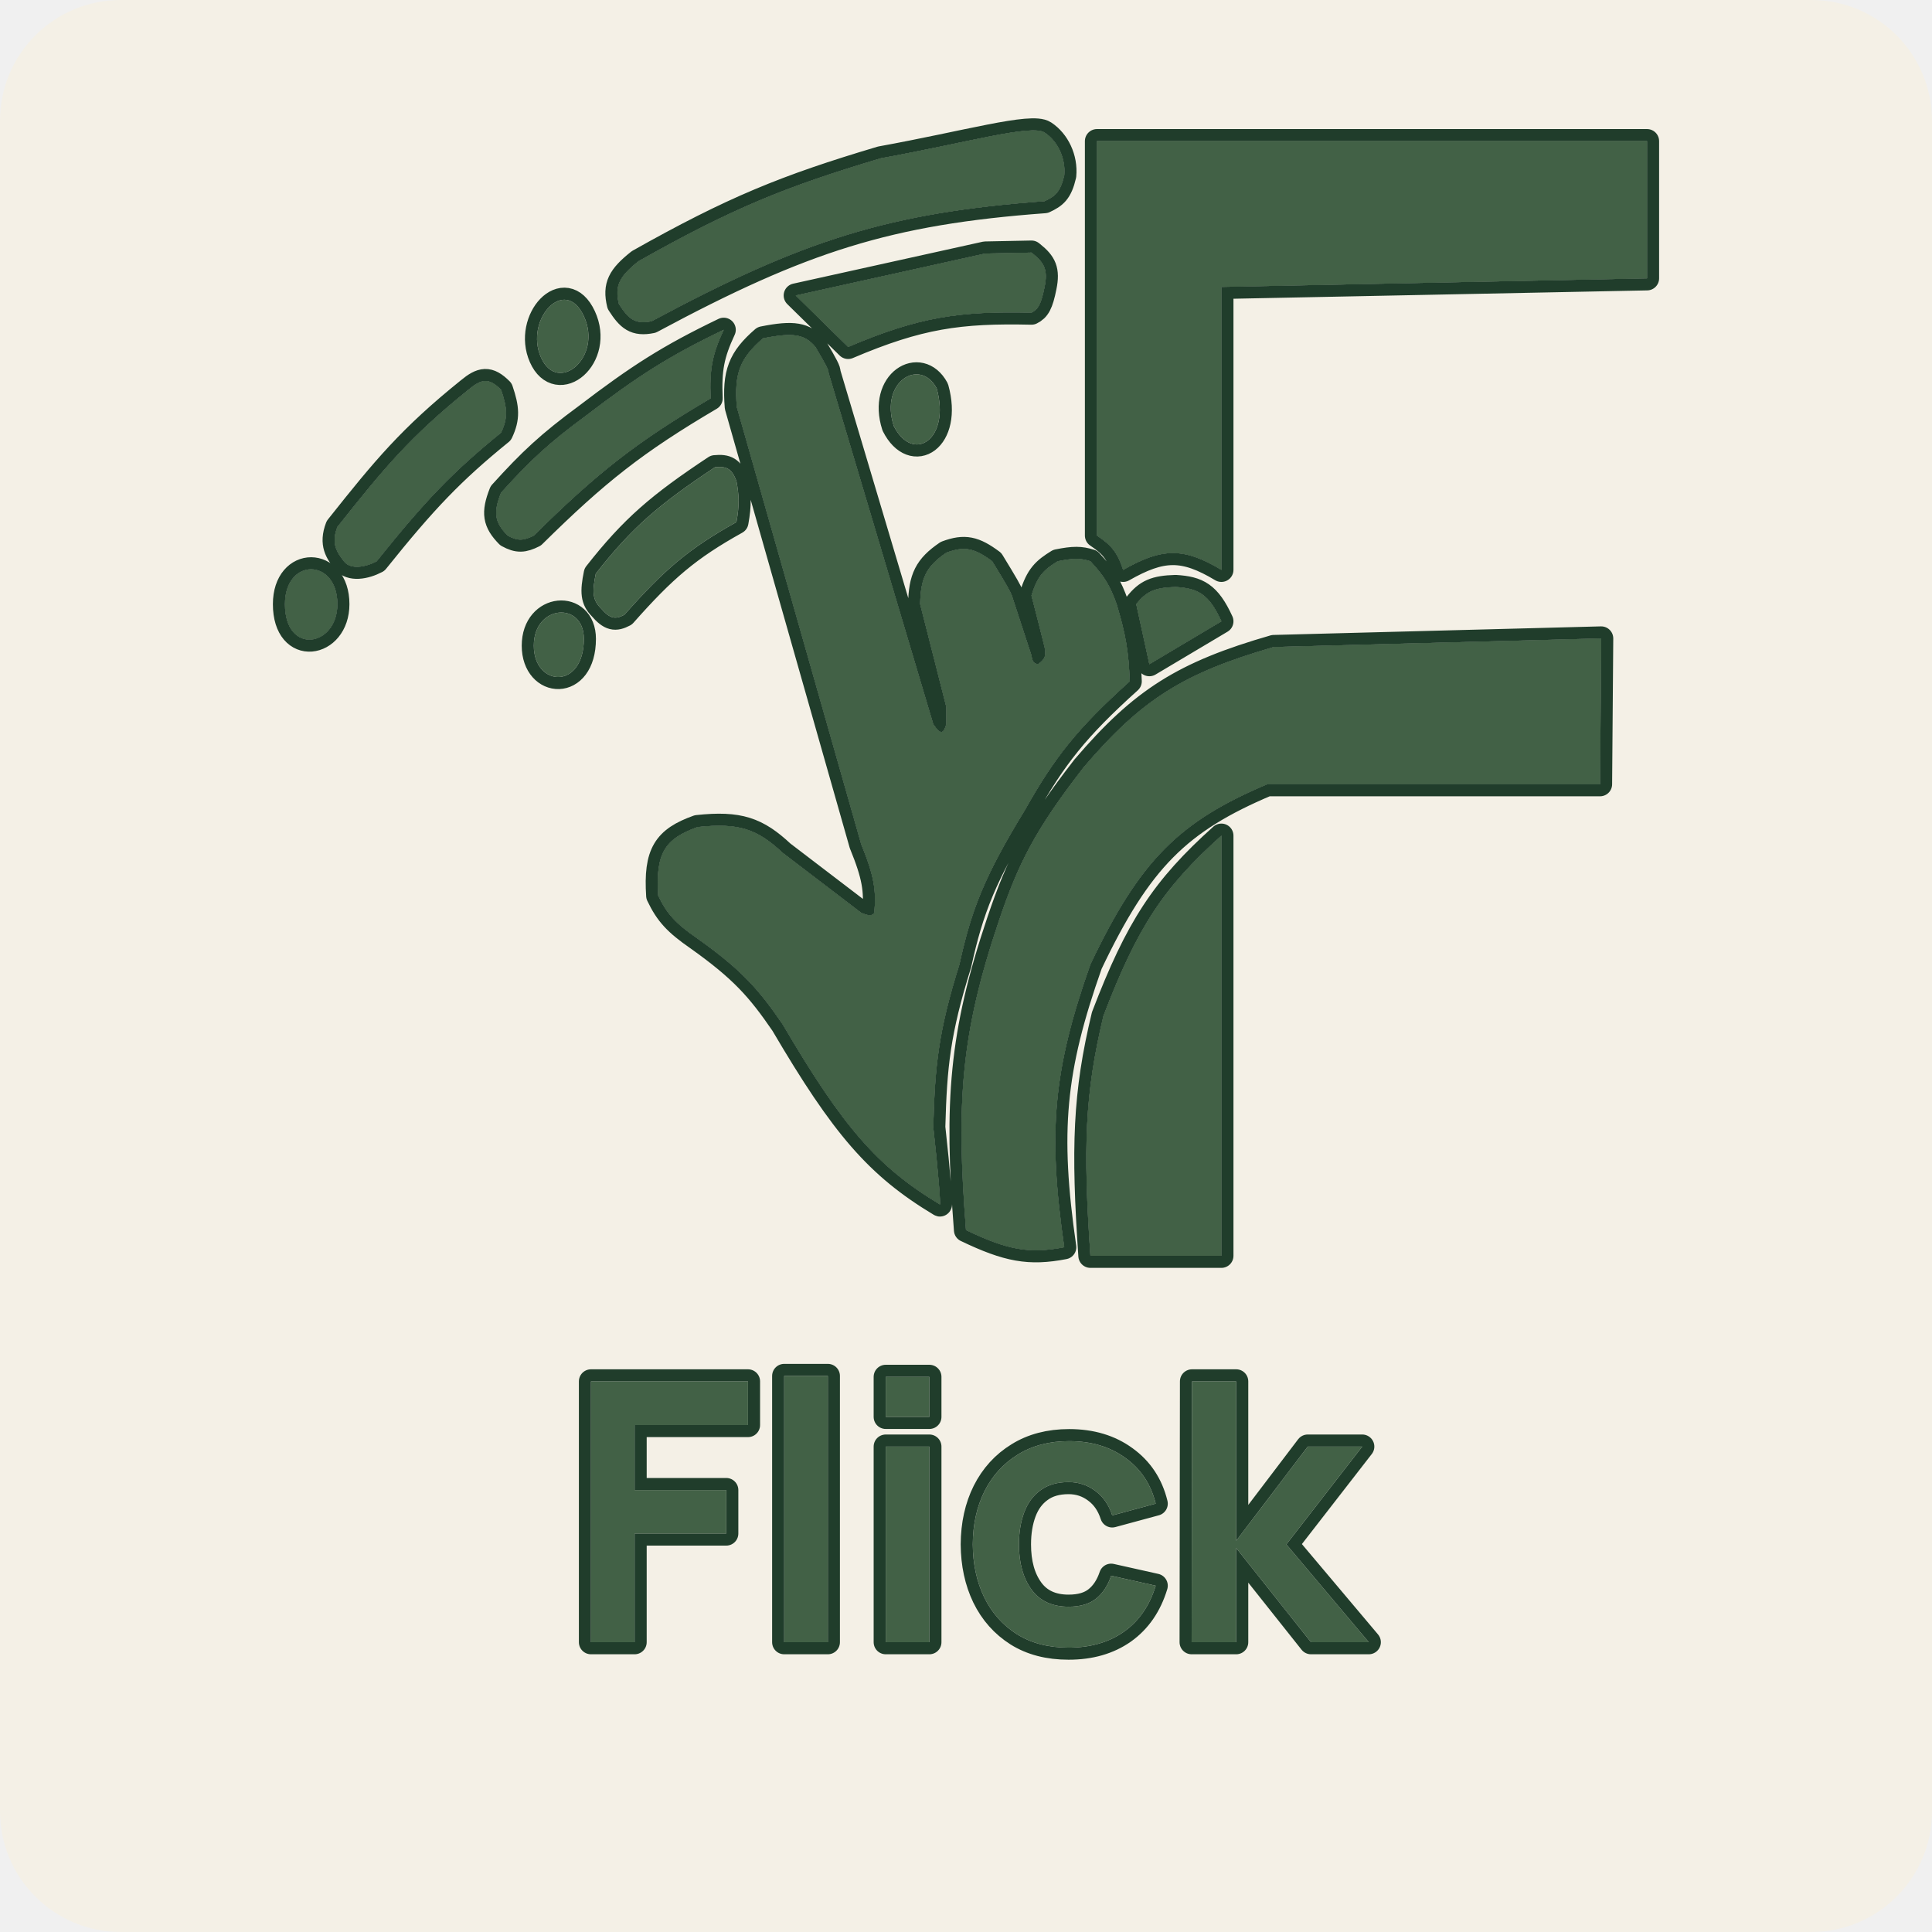
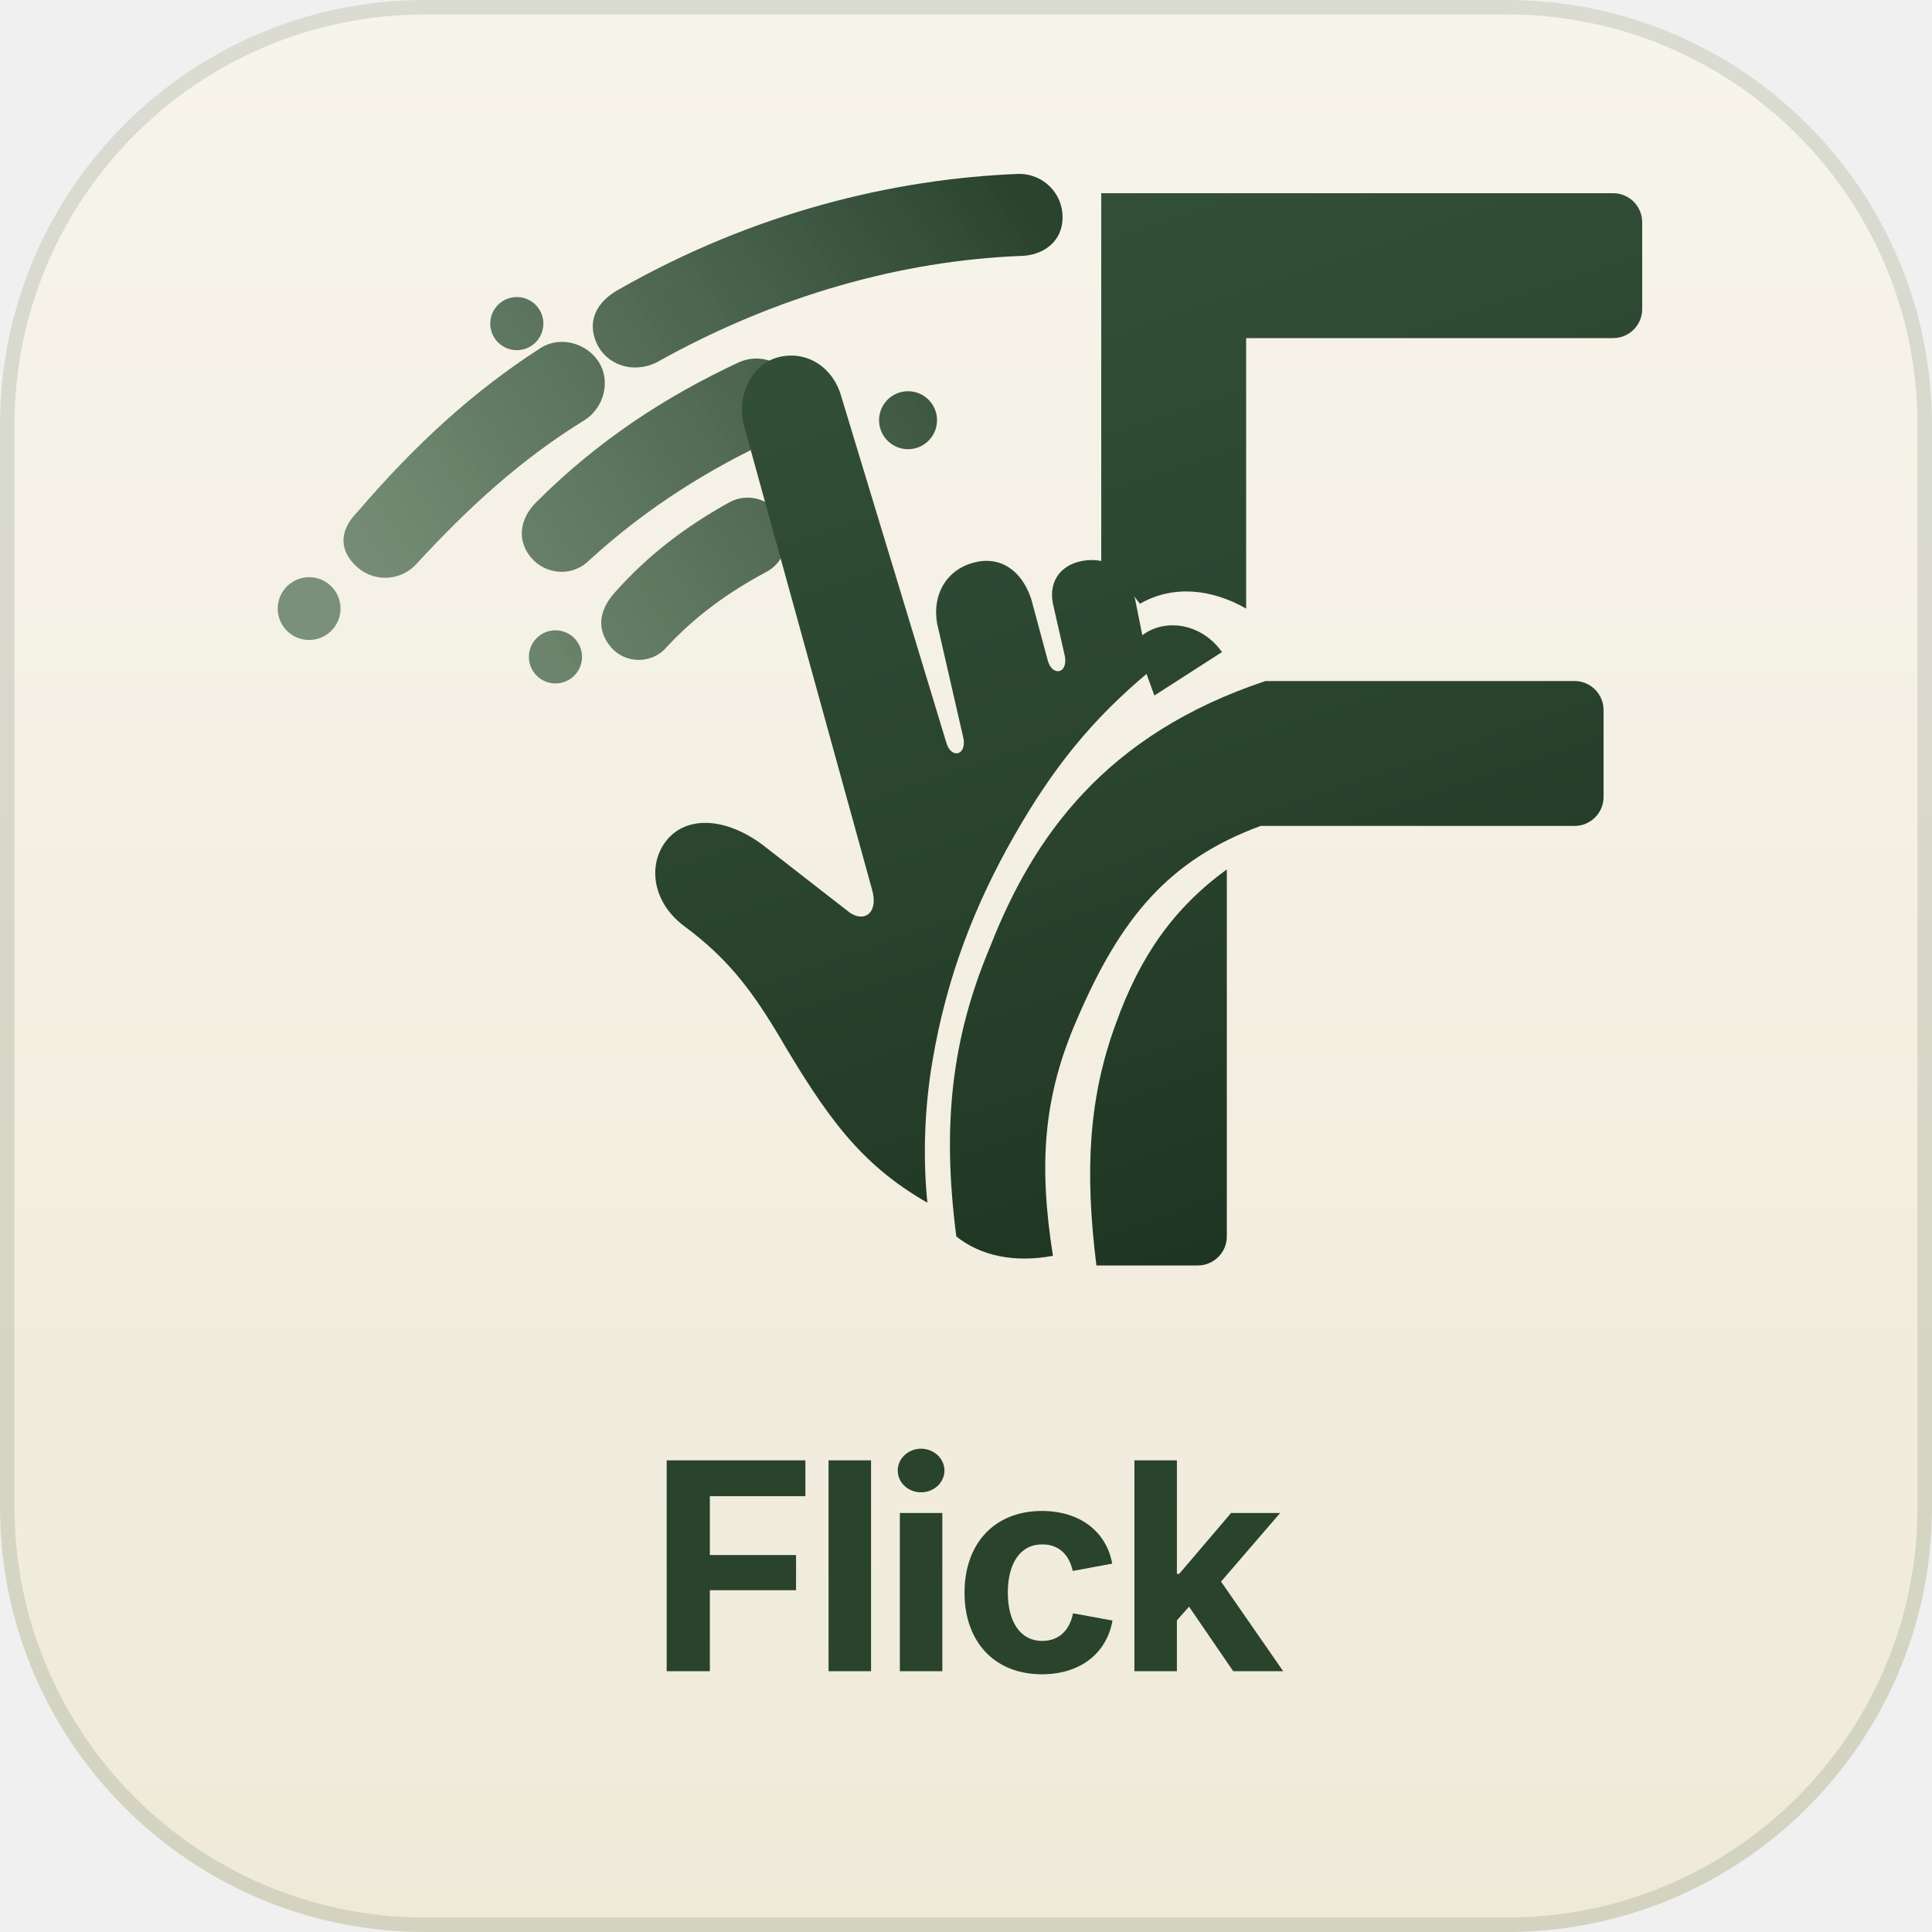
- <svg xmlns="http://www.w3.org/2000/svg" xmlns:xlink="http://www.w3.org/1999/xlink" width="400" height="400" viewBox="0 0 400 400" fill="none">
-   <rect width="400" height="400" rx="25" fill="#F4F0E6" />
-   <use xlink:href="#stroke0_2005_121" fill="#426146" />
-   <mask id="stroke1_2005_121" maskUnits="userSpaceOnUse" x="119" y="282" width="167" height="62" fill="black">
-     <rect fill="white" x="119" y="282" width="167" height="62" />
-     <use xlink:href="#stroke0_2005_121" />
-   </mask>
-   <path d="M122.353 340V286H154.865V295.037H131.39V308.5H150.365V317.5H131.39V340H122.353ZM162.36 340V284.875H171.398V340H162.36ZM183.381 293.35V285.062H192.418V293.35H183.381ZM183.381 340V299.5H192.418V340H183.381ZM221.239 341.125C217.064 341.125 213.501 340.2 210.551 338.35C207.601 336.475 205.339 333.925 203.764 330.7C202.214 327.475 201.426 323.825 201.401 319.75C201.426 315.6 202.239 311.925 203.839 308.725C205.464 305.5 207.764 302.975 210.739 301.15C213.714 299.3 217.251 298.375 221.351 298.375C225.951 298.375 229.839 299.537 233.014 301.862C236.214 304.162 238.301 307.312 239.276 311.312L230.276 313.75C229.576 311.575 228.414 309.887 226.789 308.687C225.164 307.462 223.314 306.85 221.239 306.85C218.889 306.85 216.951 307.412 215.426 308.537C213.901 309.637 212.776 311.162 212.051 313.112C211.326 315.062 210.964 317.275 210.964 319.75C210.964 323.6 211.826 326.712 213.551 329.087C215.276 331.462 217.839 332.65 221.239 332.65C223.639 332.65 225.526 332.1 226.901 331C228.301 329.9 229.351 328.312 230.051 326.237L239.276 328.3C238.026 332.425 235.839 335.6 232.714 337.825C229.589 340.025 225.764 341.125 221.239 341.125ZM246.716 340L246.791 286H255.941V319L270.754 299.5H282.041L266.329 319.75L283.391 340H271.429L255.941 320.5V340H246.716Z" stroke-width="5" stroke-linejoin="round" stroke="#203D2B" mask="url(#stroke1_2005_121)" />
-   <use xlink:href="#stroke11_2005_121" fill="#426146" />
-   <use xlink:href="#stroke11_2005_121" fill="#426146" />
-   <use xlink:href="#stroke2_2005_121" fill="#426146" />
-   <use xlink:href="#stroke2_2005_121" fill="#426146" />
-   <use xlink:href="#stroke3_2005_121" fill="#426146" />
-   <use xlink:href="#stroke3_2005_121" fill="#426146" />
-   <use xlink:href="#stroke4_2005_121" fill="#426146" />
-   <use xlink:href="#stroke4_2005_121" fill="#426146" />
-   <use xlink:href="#stroke5_2005_121" fill="#426146" />
-   <path d="M110.519 133.681C110.519 125.154 120.884 124.444 120.884 132.26C120.884 142.919 110.519 142.208 110.519 133.681Z" fill="#426146" />
-   <path d="M185.043 88.203C182.082 78.966 190.472 73.991 193.927 80.387C196.888 91.046 188.992 96.02 185.043 88.203Z" fill="#426146" />
-   <path d="M112 73.991C108.545 66.175 116.935 56.937 120.884 65.464C124.832 73.991 115.455 81.808 112 73.991Z" fill="#426146" />
-   <use xlink:href="#stroke6_2005_121" fill="#426146" />
-   <use xlink:href="#stroke6_2005_121" fill="#426146" />
-   <use xlink:href="#stroke7_2005_121" fill="#426146" />
-   <use xlink:href="#stroke7_2005_121" fill="#426146" />
-   <use xlink:href="#stroke8_2005_121" fill="#426146" />
-   <use xlink:href="#stroke8_2005_121" fill="#426146" />
-   <use xlink:href="#stroke9_2005_121" fill="#426146" />
-   <use xlink:href="#stroke9_2005_121" fill="#426146" />
-   <use xlink:href="#stroke12_2005_121" fill="#426146" />
-   <use xlink:href="#stroke12_2005_121" fill="#426146" />
-   <use xlink:href="#stroke10_2005_121" fill="#426146" />
-   <use xlink:href="#stroke10_2005_121" fill="#426146" />
-   <mask id="stroke13_2005_121" maskUnits="userSpaceOnUse" x="56" y="24" width="288" height="239" fill="black">
-     <rect fill="white" x="56" y="24" width="288" height="239" />
-     <path d="M59 125.083C59 115.426 69.846 115.503 69.846 125.083C69.846 133.959 59 135.735 59 125.083Z" />
-     <use xlink:href="#stroke2_2005_121" />
-     <use xlink:href="#stroke3_2005_121" />
-     <use xlink:href="#stroke4_2005_121" />
-     <use xlink:href="#stroke5_2005_121" />
-     <path d="M110.519 133.681C110.519 125.154 120.884 124.444 120.884 132.26C120.884 142.919 110.519 142.208 110.519 133.681Z" />
-     <path d="M185.043 88.203C182.082 78.966 190.472 73.991 193.927 80.387C196.888 91.046 188.992 96.02 185.043 88.203Z" />
-     <path d="M112 73.991C108.545 66.175 116.935 56.937 120.884 65.464C124.832 73.991 115.455 81.808 112 73.991Z" />
-     <use xlink:href="#stroke6_2005_121" />
-     <use xlink:href="#stroke7_2005_121" />
-     <use xlink:href="#stroke8_2005_121" />
-     <use xlink:href="#stroke9_2005_121" />
-     <path d="M252.875 260V173.014C240.845 183.817 235.492 191.935 228.471 210.294C224.582 226.449 224.227 237.606 225.76 260H252.875Z" />
-     <use xlink:href="#stroke10_2005_121" />
-   </mask>
-   <path d="M59 125.083C59 115.426 69.846 115.503 69.846 125.083C69.846 133.959 59 135.735 59 125.083ZM103.74 89.579C93.745 97.703 88.097 103.584 77.981 116.207C75.618 117.446 72.558 117.982 71.202 116.207C69.846 114.432 68.49 112.657 69.846 109.106L70.13 108.748C79.434 97.033 84.862 90.449 96.962 80.703C99.694 78.435 101.188 78.145 103.74 80.703C105.03 84.504 105.188 86.488 103.74 89.579ZM147.125 82.478C131.616 91.61 123.653 97.915 110.519 110.881C108.402 111.94 107.213 112.048 105.096 110.881C102.423 108.138 102.084 106.205 103.74 102.005C109.819 95.28 113.61 91.741 121.365 86.028C132.176 77.785 138.387 73.79 149.837 68.276C147.455 73.391 146.86 76.496 147.125 82.478ZM216.269 41.648C183.983 44.032 166.192 49.715 134.923 66.501C131.465 67.201 130.131 66.038 128.144 62.951C127.224 59.144 128.261 57.219 132.212 54.075C151.623 43.135 162.617 38.656 182.375 32.772C200.131 29.553 213.558 25.671 216.269 27.446C218.981 29.221 220.673 32.775 220.337 36.322C219.52 39.81 218.441 40.633 216.269 41.648ZM152.47 108.1C142.571 113.605 137.549 117.942 129.274 127.286C127.382 128.279 126.307 128.159 124.338 125.865C122.713 124.23 122.559 122.616 123.351 118.759C130.903 109.125 136.475 104.384 148.028 96.731C150.463 96.496 151.483 97.026 152.47 99.573C153.013 102.586 153.134 104.381 152.47 108.1ZM110.519 133.681C110.519 125.154 120.884 124.444 120.884 132.26C120.884 142.919 110.519 142.208 110.519 133.681ZM185.043 88.203C182.082 78.966 190.472 73.991 193.927 80.387C196.888 91.046 188.992 96.02 185.043 88.203ZM112 73.991C108.545 66.175 116.935 56.937 120.884 65.464C124.832 73.991 115.455 81.808 112 73.991ZM213.557 64.726C198.624 64.392 190.299 65.573 175.596 71.827L164.75 61.175L203.993 52.49L213.557 52.299C213.64 52.364 213.721 52.427 213.799 52.49C216.246 54.45 216.977 55.929 216.269 59.4C215.543 63.025 214.918 64.049 213.557 64.726ZM237.961 137.51L235.25 125.083C237.348 122.417 239.134 121.653 243.384 121.533C248.012 121.813 250.253 122.915 252.875 128.634L237.961 137.51ZM220.336 258.225C213.086 259.618 208.629 258.805 200 254.674C197.937 228.132 198.953 213.983 206.779 190.766C210.837 178.713 214.333 171.771 224.404 158.812C236.42 144.745 245.061 139.346 263.721 133.959L331.509 132.184L331.272 162.363H262.365C244.226 170.041 236.068 177.955 225.759 199.643C218.068 221.436 216.876 234.248 220.336 258.225ZM144.413 194.317C153.493 200.778 157.018 204.736 162.038 212.069C174.531 233.341 181.608 241.546 194.577 249.349C194.81 249.868 194.259 242.667 193.221 233.372L193.228 233.129C193.571 220.827 194.238 213.663 198.644 199.643C201.134 188.245 203.86 181.342 212.202 167.689C218.333 156.822 222.907 150.956 233.894 141.06C233.668 134.841 233.061 131.344 231.183 125.083C229.822 121.262 228.652 119.313 225.76 116.207C223.751 115.564 222.288 115.543 218.981 116.207C216.232 117.911 214.83 119.103 213.558 123.308C214.702 127.702 215.265 129.949 216.269 133.959C216.603 135.577 216.503 136.408 214.913 137.51C213.958 137.375 213.725 136.902 213.558 135.735L209.49 123.308C209.15 122.41 208.409 121.079 205.423 116.207C201.789 113.503 199.711 113.022 195.933 114.432C191.768 117.275 190.619 119.631 190.51 125.083L195.933 146.386V149.936C195.321 151.91 194.806 152.255 193.221 149.936L171.529 77.152C171.619 76.741 171.124 75.721 168.817 71.827C166.64 69.247 164.363 68.771 157.971 70.051C153.203 74.18 151.988 77.266 152.548 84.253L178.308 174.789C180.984 181.328 181.444 184.357 181.019 188.991C180.529 189.642 179.972 189.688 178.308 188.991L162.038 176.565C156.789 171.663 153.038 170.312 144.413 171.239C137.673 173.657 135.701 176.604 136.279 185.441C138.103 189.259 139.907 191.197 144.413 194.317ZM252.875 260V173.014C240.845 183.817 235.492 191.935 228.471 210.294C224.582 226.449 224.227 237.606 225.76 260H252.875ZM252.875 59.4L341 57.625V29.221H227.115V110.881C230.054 112.858 231.346 114.311 232.538 117.982C240.573 113.406 245.032 113.275 252.875 117.982V59.4Z" stroke-width="5" stroke-linejoin="round" stroke="#203D2B" mask="url(#stroke13_2005_121)" />
+ <svg xmlns="http://www.w3.org/2000/svg" width="400" height="400" viewBox="0 0 400 400" fill="none">
  <defs>
-     <path id="stroke0_2005_121" d="M122.353 340V286H154.865V295.037H131.39V308.5H150.365V317.5H131.39V340H122.353ZM162.36 340V284.875H171.398V340H162.36ZM183.381 293.35V285.062H192.418V293.35H183.381ZM183.381 340V299.5H192.418V340H183.381ZM221.239 341.125C217.064 341.125 213.501 340.2 210.551 338.35C207.601 336.475 205.339 333.925 203.764 330.7C202.214 327.475 201.426 323.825 201.401 319.75C201.426 315.6 202.239 311.925 203.839 308.725C205.464 305.5 207.764 302.975 210.739 301.15C213.714 299.3 217.251 298.375 221.351 298.375C225.951 298.375 229.839 299.537 233.014 301.862C236.214 304.162 238.301 307.312 239.276 311.312L230.276 313.75C229.576 311.575 228.414 309.887 226.789 308.688C225.164 307.462 223.314 306.85 221.239 306.85C218.889 306.85 216.951 307.412 215.426 308.537C213.901 309.638 212.776 311.162 212.051 313.112C211.326 315.062 210.964 317.275 210.964 319.75C210.964 323.6 211.826 326.713 213.551 329.088C215.276 331.463 217.839 332.65 221.239 332.65C223.639 332.65 225.526 332.1 226.901 331C228.301 329.9 229.351 328.312 230.051 326.238L239.276 328.3C238.026 332.425 235.839 335.6 232.714 337.825C229.589 340.025 225.764 341.125 221.239 341.125ZM246.716 340L246.791 286H255.941V319L270.754 299.5H282.041L266.329 319.75L283.391 340H271.429L255.941 320.5V340H246.716Z" />
-     <path id="stroke2_2005_121" d="M103.74 89.579C93.745 97.703 88.097 103.584 77.981 116.207C75.618 117.446 72.558 117.982 71.202 116.207C69.846 114.432 68.49 112.657 69.846 109.106L70.13 108.748C79.434 97.033 84.862 90.449 96.962 80.703C99.694 78.435 101.188 78.145 103.74 80.703C105.03 84.504 105.188 86.488 103.74 89.579Z" />
-     <path id="stroke3_2005_121" d="M147.125 82.478C131.616 91.61 123.653 97.915 110.519 110.881C108.402 111.94 107.213 112.048 105.096 110.881C102.423 108.138 102.084 106.205 103.74 102.005C109.819 95.28 113.61 91.741 121.365 86.028C132.176 77.785 138.387 73.79 149.837 68.276C147.455 73.391 146.86 76.496 147.125 82.478Z" />
-     <path id="stroke4_2005_121" d="M216.269 41.648C183.983 44.032 166.192 49.715 134.923 66.501C131.465 67.201 130.131 66.038 128.144 62.951C127.224 59.144 128.261 57.219 132.212 54.075C151.623 43.135 162.617 38.656 182.375 32.772C200.131 29.553 213.558 25.671 216.269 27.446C218.981 29.221 220.673 32.775 220.337 36.322C219.52 39.81 218.441 40.633 216.269 41.648Z" />
-     <path id="stroke5_2005_121" d="M152.47 108.1C142.571 113.605 137.549 117.942 129.274 127.286C127.382 128.279 126.307 128.159 124.338 125.865C122.713 124.23 122.559 122.616 123.351 118.759C130.903 109.125 136.475 104.384 148.028 96.731C150.463 96.496 151.483 97.026 152.47 99.573C153.013 102.586 153.134 104.381 152.47 108.1Z" />
-     <path id="stroke6_2005_121" d="M213.557 64.726C198.624 64.392 190.299 65.573 175.596 71.827L164.75 61.175L203.993 52.49L213.557 52.299C213.64 52.364 213.721 52.427 213.799 52.49C216.246 54.45 216.977 55.929 216.269 59.4C215.543 63.025 214.918 64.049 213.557 64.726Z" />
-     <path id="stroke7_2005_121" d="M237.961 137.51L235.25 125.083C237.348 122.417 239.134 121.653 243.384 121.533C248.012 121.813 250.253 122.915 252.875 128.634L237.961 137.51Z" />
-     <path id="stroke8_2005_121" d="M220.336 258.225C213.086 259.618 208.629 258.805 200 254.674C197.937 228.132 198.953 213.983 206.779 190.766C210.837 178.713 214.333 171.771 224.404 158.812C236.42 144.745 245.061 139.346 263.721 133.959L331.509 132.184L331.272 162.363H262.365C244.226 170.041 236.068 177.955 225.759 199.643C218.068 221.436 216.876 234.248 220.336 258.225Z" />
-     <path id="stroke9_2005_121" d="M144.413 194.317C153.493 200.778 157.018 204.736 162.038 212.069C174.531 233.341 181.608 241.546 194.577 249.349C194.81 249.868 194.259 242.667 193.221 233.372L193.228 233.129C193.571 220.827 194.238 213.663 198.644 199.643C201.134 188.245 203.86 181.342 212.202 167.689C218.333 156.822 222.907 150.956 233.894 141.06C233.668 134.841 233.061 131.344 231.183 125.083C229.822 121.262 228.652 119.313 225.76 116.207C223.751 115.564 222.288 115.543 218.981 116.207C216.232 117.911 214.83 119.103 213.558 123.308C214.702 127.702 215.265 129.949 216.269 133.959C216.603 135.577 216.503 136.408 214.913 137.51C213.958 137.375 213.725 136.902 213.558 135.735L209.49 123.308C209.15 122.41 208.409 121.079 205.423 116.207C201.789 113.503 199.711 113.022 195.933 114.432C191.768 117.275 190.619 119.631 190.51 125.083L195.933 146.386V149.936C195.321 151.91 194.806 152.255 193.221 149.936L171.529 77.152C171.619 76.741 171.124 75.721 168.817 71.827C166.64 69.247 164.363 68.771 157.971 70.051C153.203 74.18 151.988 77.266 152.548 84.253L178.308 174.789C180.984 181.328 181.444 184.357 181.019 188.991C180.529 189.642 179.972 189.688 178.308 188.991L162.038 176.565C156.789 171.663 153.038 170.312 144.413 171.239C137.673 173.657 135.701 176.604 136.279 185.441C138.103 189.259 139.907 191.197 144.413 194.317Z" />
-     <path id="stroke10_2005_121" d="M252.875 59.4V117.982C245.032 113.275 240.573 113.406 232.538 117.982C231.346 114.311 230.054 112.858 227.115 110.881V29.221H341V57.625L252.875 59.4Z" />
-     <path id="stroke11_2005_121" d="M59 125.083C59 115.426 69.846 115.503 69.846 125.083C69.846 133.959 59 135.735 59 125.083Z" />
-     <path id="stroke12_2005_121" d="M252.875 260V173.014C240.845 183.817 235.492 191.935 228.471 210.294C224.582 226.449 224.227 237.606 225.76 260H252.875Z" />
+     <linearGradient id="bgLight" x1="200" y1="0" x2="200" y2="400" gradientUnits="userSpaceOnUse">
+       <stop offset="0%" stop-color="#F7F4EC" />
+       <stop offset="100%" stop-color="#EFEAD8" />
+     </linearGradient>
+     <linearGradient id="forestLight" x1="160" y1="36" x2="240" y2="270" gradientUnits="userSpaceOnUse">
+       <stop offset="0%" stop-color="#35523A" />
+       <stop offset="60%" stop-color="#29432D" />
+       <stop offset="100%" stop-color="#1E3422" />
+     </linearGradient>
+     <linearGradient id="arcLight" x1="70" y1="130" x2="210" y2="40" gradientUnits="userSpaceOnUse">
+       <stop offset="0%" stop-color="#4B6B50" stop-opacity="0.72" />
+       <stop offset="100%" stop-color="#29432D" />
+     </linearGradient>
  </defs>
+   <rect width="400" height="400" rx="88" fill="url(#bgLight)" />
+   <rect x="1.5" y="1.5" width="397" height="397" rx="86.5" stroke="#29432D" stroke-opacity="0.14" stroke-width="3" />
+   <g fill="url(#arcLight)">
+     <path d="M128 60 C156 44 185 37 211 36 C216 36 220 40 220 45 C220 50 216 53 211 53 C187 54 161 61 136 75 C131 77.5 125.5 75.5 123.5 71 C121.5 66.5 123.5 62.5 128 60 Z" />
+     <path d="M74 106 C86 92 98 81 112 72 C116 69.5 121.5 71 124 75 C126.5 79 125 84.5 121 87 C108 95 97 105 86 117 C82.5 120.5 77 120.5 73.5 117 C70 113.5 70.5 109.5 74 106 Z" />
+     <circle cx="64" cy="126" r="6.5" />
+     <path d="M111 104 C124 91 138 82 153 75 C157.5 73 162.5 75 164.5 79.5 C166.5 84 164.5 89 160 91 C147 97 134 105 122 116 C118.5 119.5 113 119 110 115.5 C107 112 107.5 107.5 111 104 Z" />
+     <circle cx="107" cy="67" r="5.5" />
+     <path d="M127 123 C134 115 142 109 151 104 C155 101.8 160 103.5 162 107.5 C164 111.5 162.5 116.5 158.5 118.5 C151 122.5 144 127.5 138 134 C135 137.5 129.5 137.5 126.5 134 C123.5 130.5 124 126.5 127 123 Z" />
+     <circle cx="115" cy="136" r="5.5" />
+     <circle cx="188" cy="87" r="6" />
+   </g>
+   <g fill="url(#forestLight)">
+     <path d="M228 40 H334 C337.3 40 340 42.7 340 46 V64 C340 67.3 337.3 70 334 70 H258 V126 C251 122 243 121 236 125 C233 121 230.5 118.5 228 117 V40 Z" />
+     <path d="M235 133 C239 128 248 128 253 135 L239 144 L235 133 Z" />
+     <path d="M262 141 H326 C329.3 141 332 143.7 332 147 V165 C332 168.3 329.3 171 326 171 H261 C242 178 232 190 223 211 C216 227 215 241 218 260 C210 261.5 203 260 198 256 C195 233 197 215 205 196 C214 173 229 152 262 141 Z" />
+     <path d="M254 180 V256 C254 259.3 251.3 262 248 262 H227 C224.5 242 225.5 227 231 212 C236 198 243 188 254 180 Z" />
+     <path d="M161 74 C166.5 72.5 172 75.5 174 81.5 L196 154 C197 157 200 156.5 199.5 153 L194 129 C193 123 196 118 201.5 116.5 C207 115 211.5 118 213.5 124 L217 137 C218 140 221 139.5 220.5 136 L218 125 C217 120 220 116.5 225 116 C230 115.5 233.5 118.5 235 124 L238 139 C226 149 218 159 210 173 C202 187 196 202 193 220 C191.5 229 191 239 192 249 C178 241 171 231 161 214 C155 204 150 198 142 192 C135 187 134 179 138 174 C142 169 150 169 158 175 L176 189 C179 191 182 189 180.5 184 L154 88 C152.5 82 155.5 75.5 161 74 Z" />
+   </g>
+   <text x="200" y="346" text-anchor="middle" fill="#29432D" font-family="Inter, -apple-system, BlinkMacSystemFont, 'SF Pro Display', 'Segoe UI', sans-serif" font-size="60" font-weight="700" letter-spacing="-1.5">Flick</text>
</svg>
